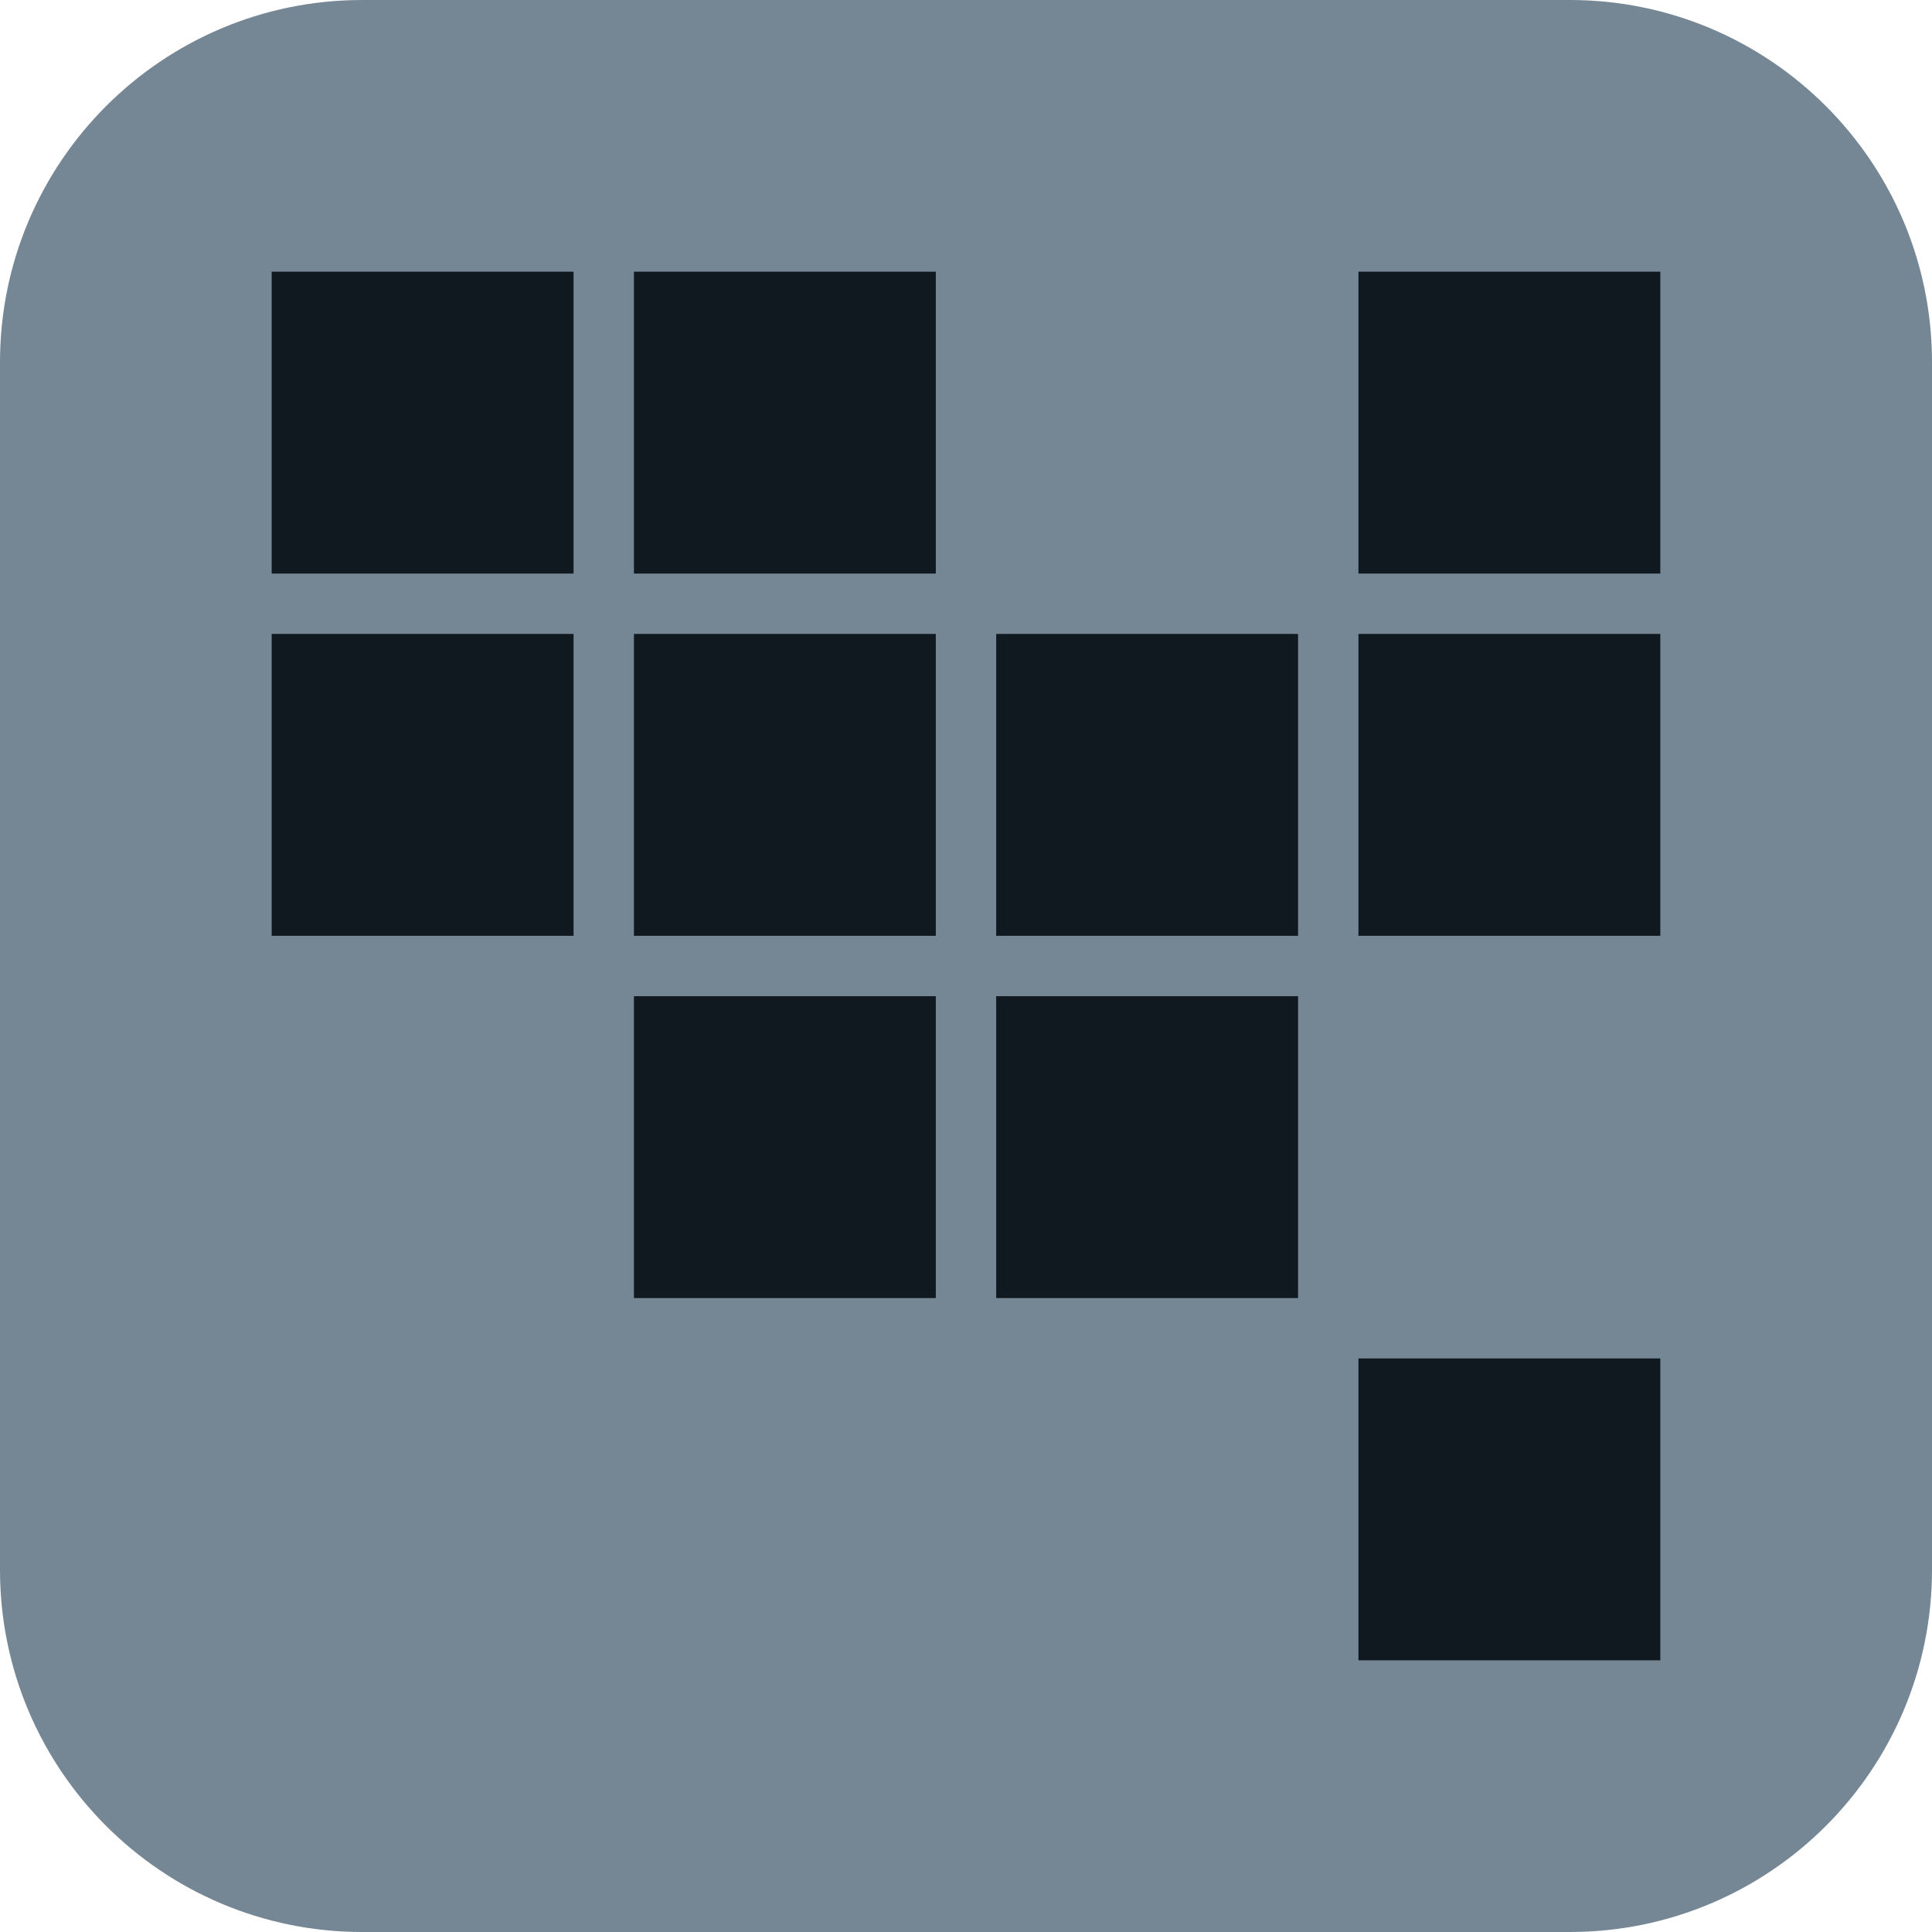
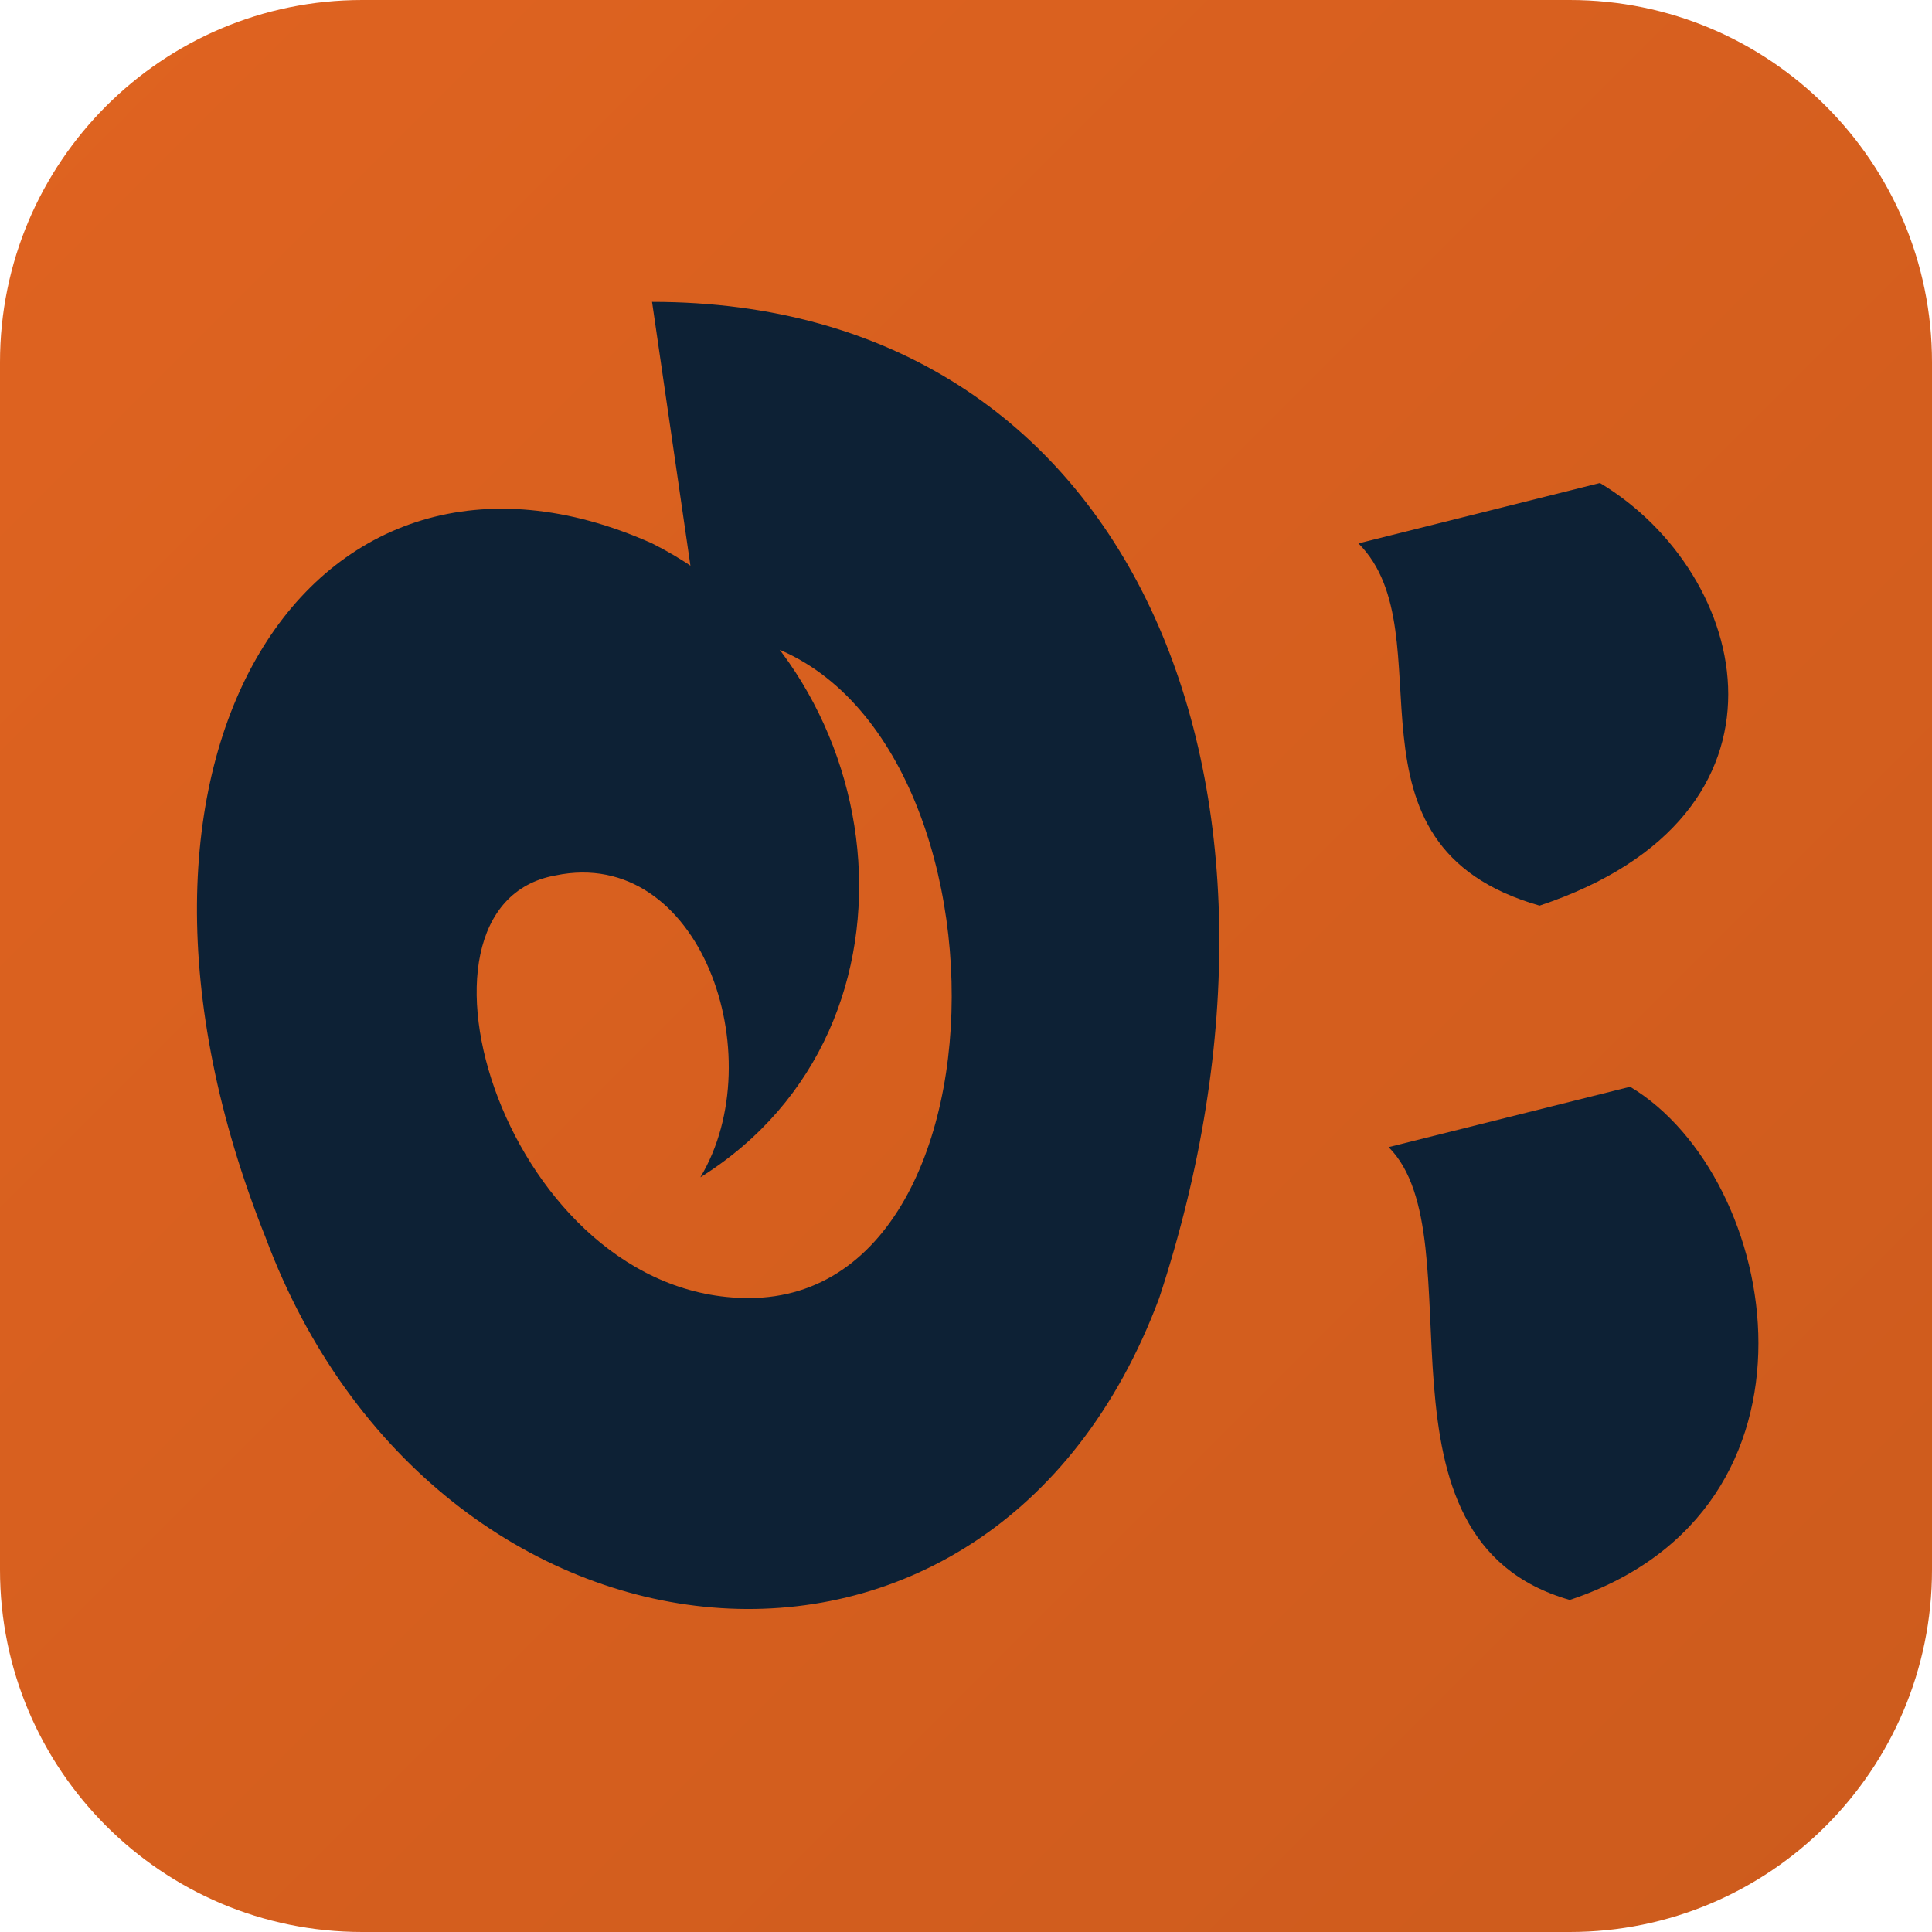
<svg xmlns="http://www.w3.org/2000/svg" width="64" height="64" viewBox="0 0 64 64" aria-hidden="true">
-   <rect width="64" height="64" rx="12" fill="#758694" />
-   <g fill="#101820" transform="rotate(90 32 32)">
-     <rect x="9" y="9" width="10" height="10" />
-     <rect x="21" y="9" width="10" height="10" />
-     <rect x="45" y="9" width="10" height="10" />
-     <rect x="21" y="21" width="10" height="10" />
-     <rect x="33" y="21" width="10" height="10" />
-     <rect x="9" y="33" width="10" height="10" />
-     <rect x="21" y="33" width="10" height="10" />
-     <rect x="33" y="33" width="10" height="10" />
-     <rect x="9" y="45" width="10" height="10" />
-     <rect x="21" y="45" width="10" height="10" />
+   <defs>
+     <linearGradient id="eastsea-island-v2-12" x1="0" y1="0" x2="64" y2="64" gradientUnits="userSpaceOnUse" color-interpolation="sRGB">
+       <stop offset="0" stop-color="#df6320" />
+       <stop offset="1" stop-color="#cd5b1d" />
+     </linearGradient>
+   </defs>
+   <rect width="64" height="64" rx="12" fill="url(#eastsea-island-v2-12)" />
+   <g fill="#0d2135" transform="rotate(270 32 32)">
+     <path d="M 54 27 C 54 47 38 55 21 48 C 6 41 8 18 23 11 C 39 3 51 13 46 27 C 42 37 30 39 25 29 C 29 32 36 29 35 23 C 34 16 21 21 21 31 C 21 43 43 42 43 29 Z" transform="translate(0 0) scale(1 0.8)" />
+     <path d="M 11 52 C 13 45 23 49 26 46 L 28 54 C 25 59 14 61 11 52 Z" />
+     <path d="M 34 51 C 36 44 43 48 46 45 L 48 53 C 45 58 37 60 34 51 Z" />
  </g>
</svg>
